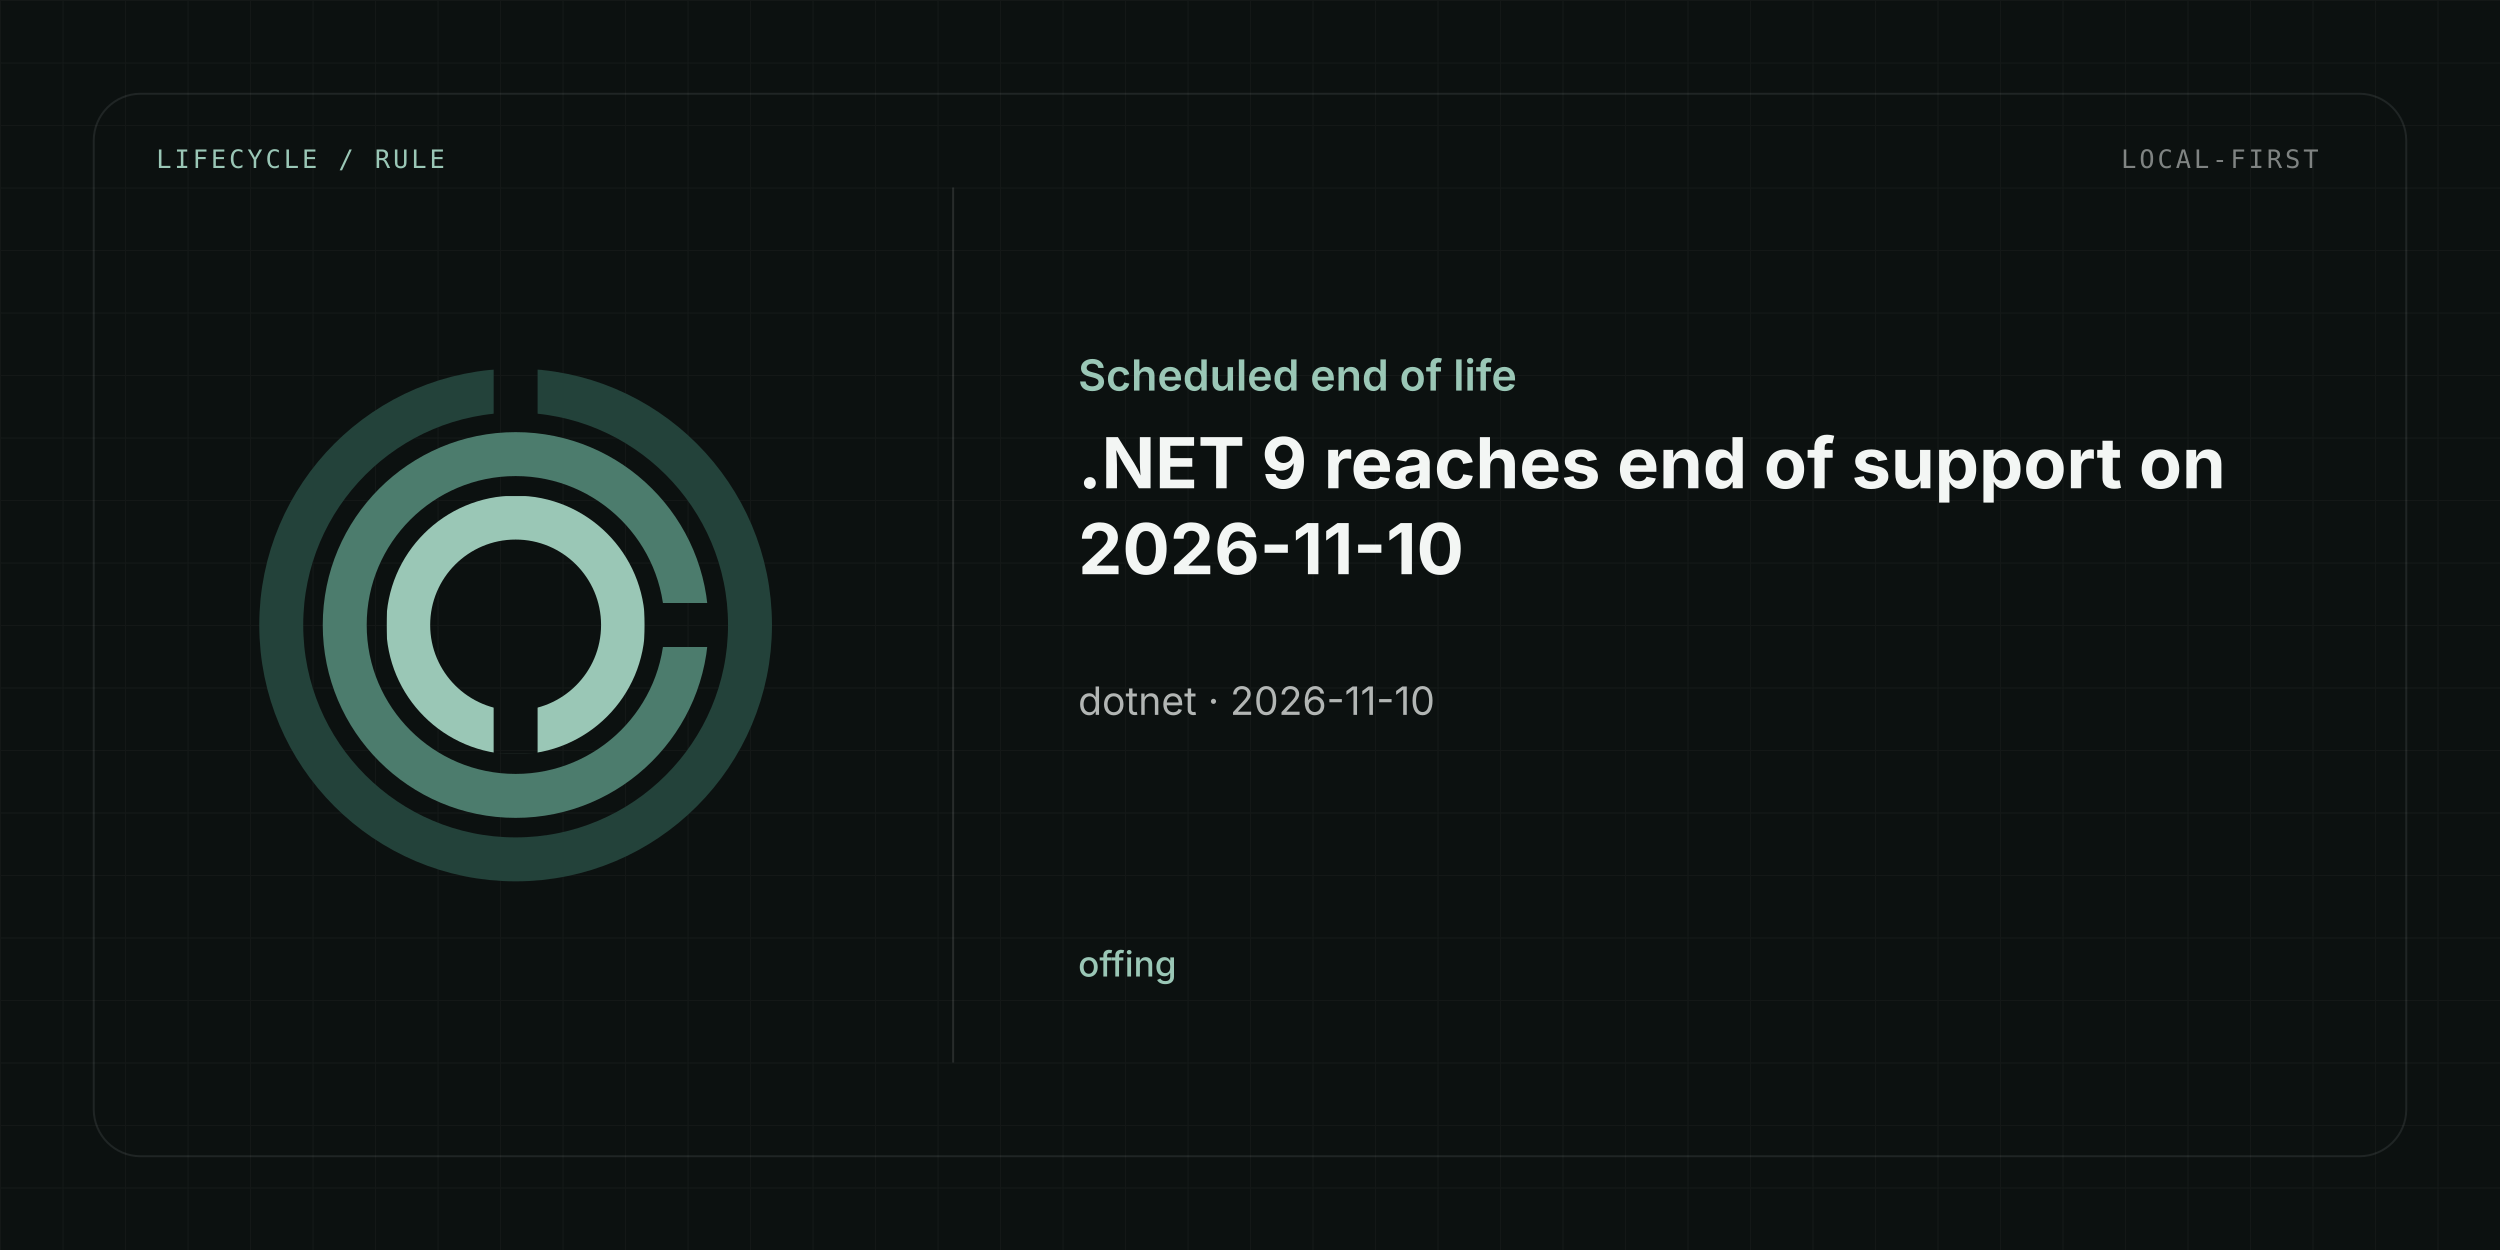
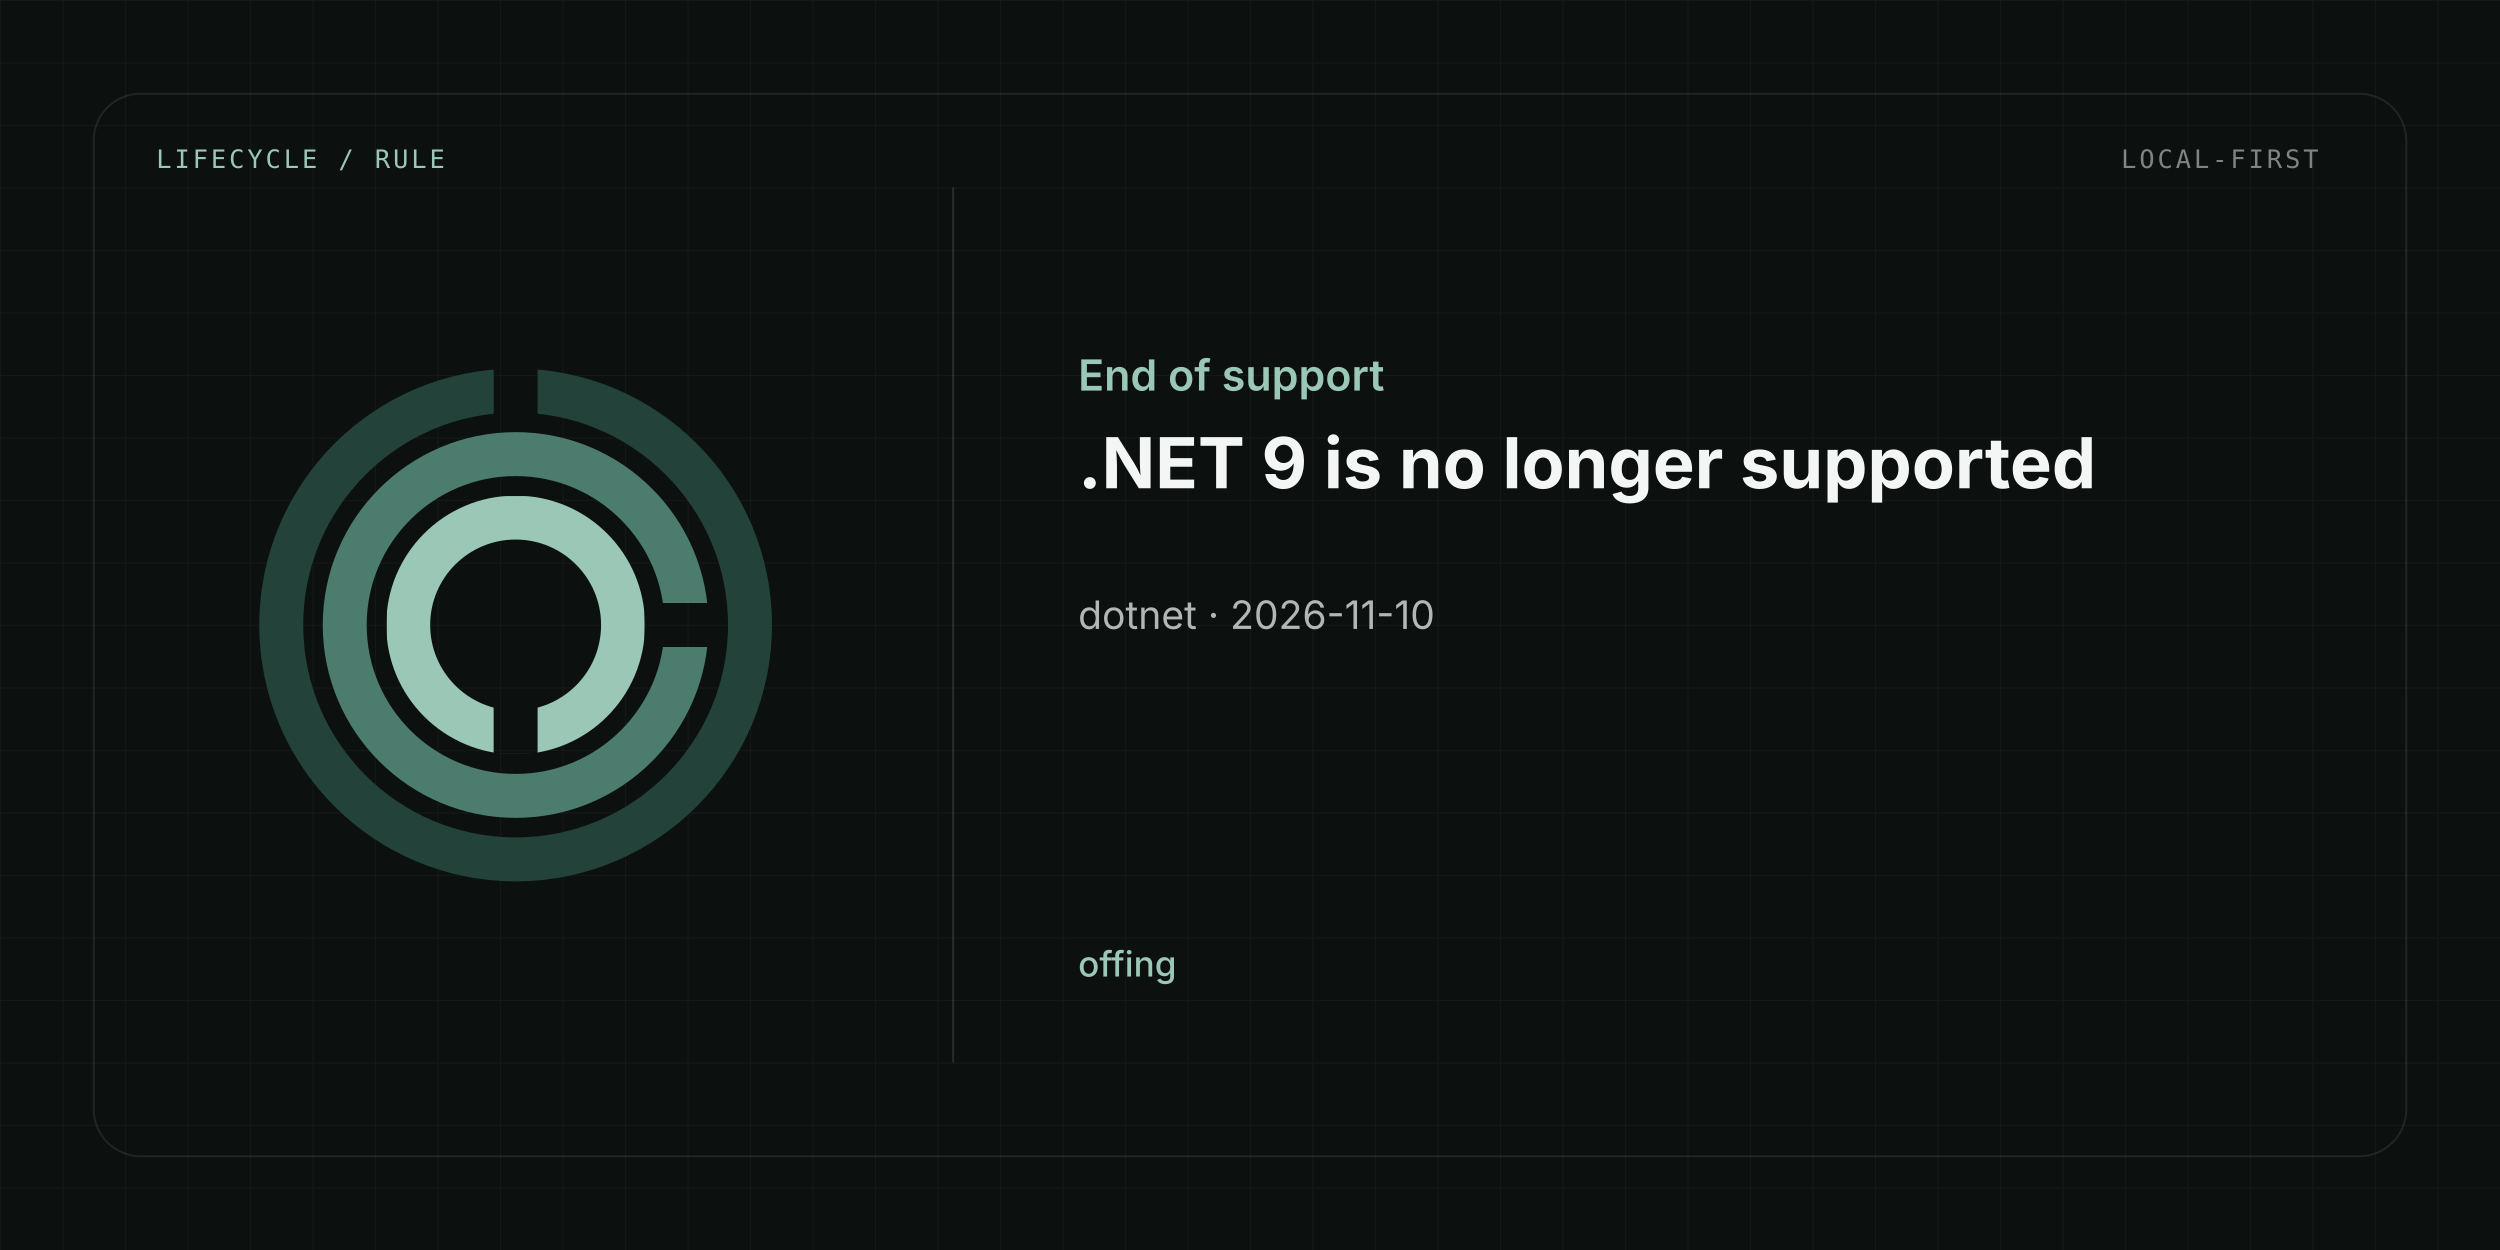
<svg xmlns="http://www.w3.org/2000/svg" width="1280" height="640" viewBox="0 0 1280 640" role="img" aria-labelledby="title desc">
  <defs>
    <pattern id="grid" width="32" height="32" patternUnits="userSpaceOnUse">
      <path d="M32 0H0V32" fill="none" stroke="#F3F6F4" stroke-opacity=".035" />
    </pattern>
    <mask id="outer-notch">
      <rect width="256" height="256" fill="white" />
      <rect x="119" y="18" width="18" height="28" fill="black" />
    </mask>
    <mask id="middle-notch">
      <rect width="256" height="256" fill="white" />
      <rect x="186" y="119" width="30" height="18" fill="black" />
    </mask>
    <mask id="inner-notch">
      <rect width="256" height="256" fill="white" />
      <rect x="119" y="160" width="18" height="30" fill="black" />
    </mask>
  </defs>
  <rect width="1280" height="640" fill="#0C1110" />
  <rect width="1280" height="640" fill="url(#grid)" />
  <rect x="48" y="48" width="1184" height="544" rx="24" fill="none" stroke="#F3F6F4" stroke-opacity=".09" />
  <path d="M488 96V544" stroke="#F3F6F4" stroke-opacity=".12" />
  <g transform="translate(104 160) scale(1.25)" fill="none" stroke-width="18">
    <circle cx="128" cy="128" r="96" stroke="#23423A" mask="url(#outer-notch)" />
    <circle cx="128" cy="128" r="70" stroke="#4C7C6D" mask="url(#middle-notch)" />
    <circle cx="128" cy="128" r="44" stroke="#9AC7B6" mask="url(#inner-notch)" />
  </g>
  <g font-family="IBM Plex Mono, Menlo, monospace" font-size="13" letter-spacing="1.5">
    <text x="80" y="86" fill="#9AC7B6">LIFECYCLE / RULE</text>
    <text x="1086" y="86" fill="#F3F6F4" fill-opacity=".5">LOCAL-FIRST</text>
  </g>
  <g font-family="Inter, Arial, sans-serif">
-     <text x="552" y="200" fill="#9AC7B6" font-size="22" font-weight="600">Scheduled end of life</text>
-     <text x="552" y="250" fill="#F3F6F4" font-size="36" font-weight="700">.NET 9 reaches end of support on</text>
-     <text x="552" y="294" fill="#F3F6F4" font-size="36" font-weight="700">2026-11-10</text>
-     <text x="552" y="366" fill="#F3F6F4" fill-opacity=".72" font-size="20">dotnet · 2026-11-10</text>
+     <text x="552" y="200" fill="#9AC7B6" font-size="22" font-weight="600">End of support</text>
+     <text x="552" y="250" fill="#F3F6F4" font-size="36" font-weight="700">.NET 9 is no longer supported</text>
+     <text x="552" y="322" fill="#F3F6F4" fill-opacity=".72" font-size="20">dotnet · 2026-11-10</text>
    <text x="552" y="500" fill="#9AC7B6" font-size="18" font-weight="500">offing</text>
  </g>
</svg>
